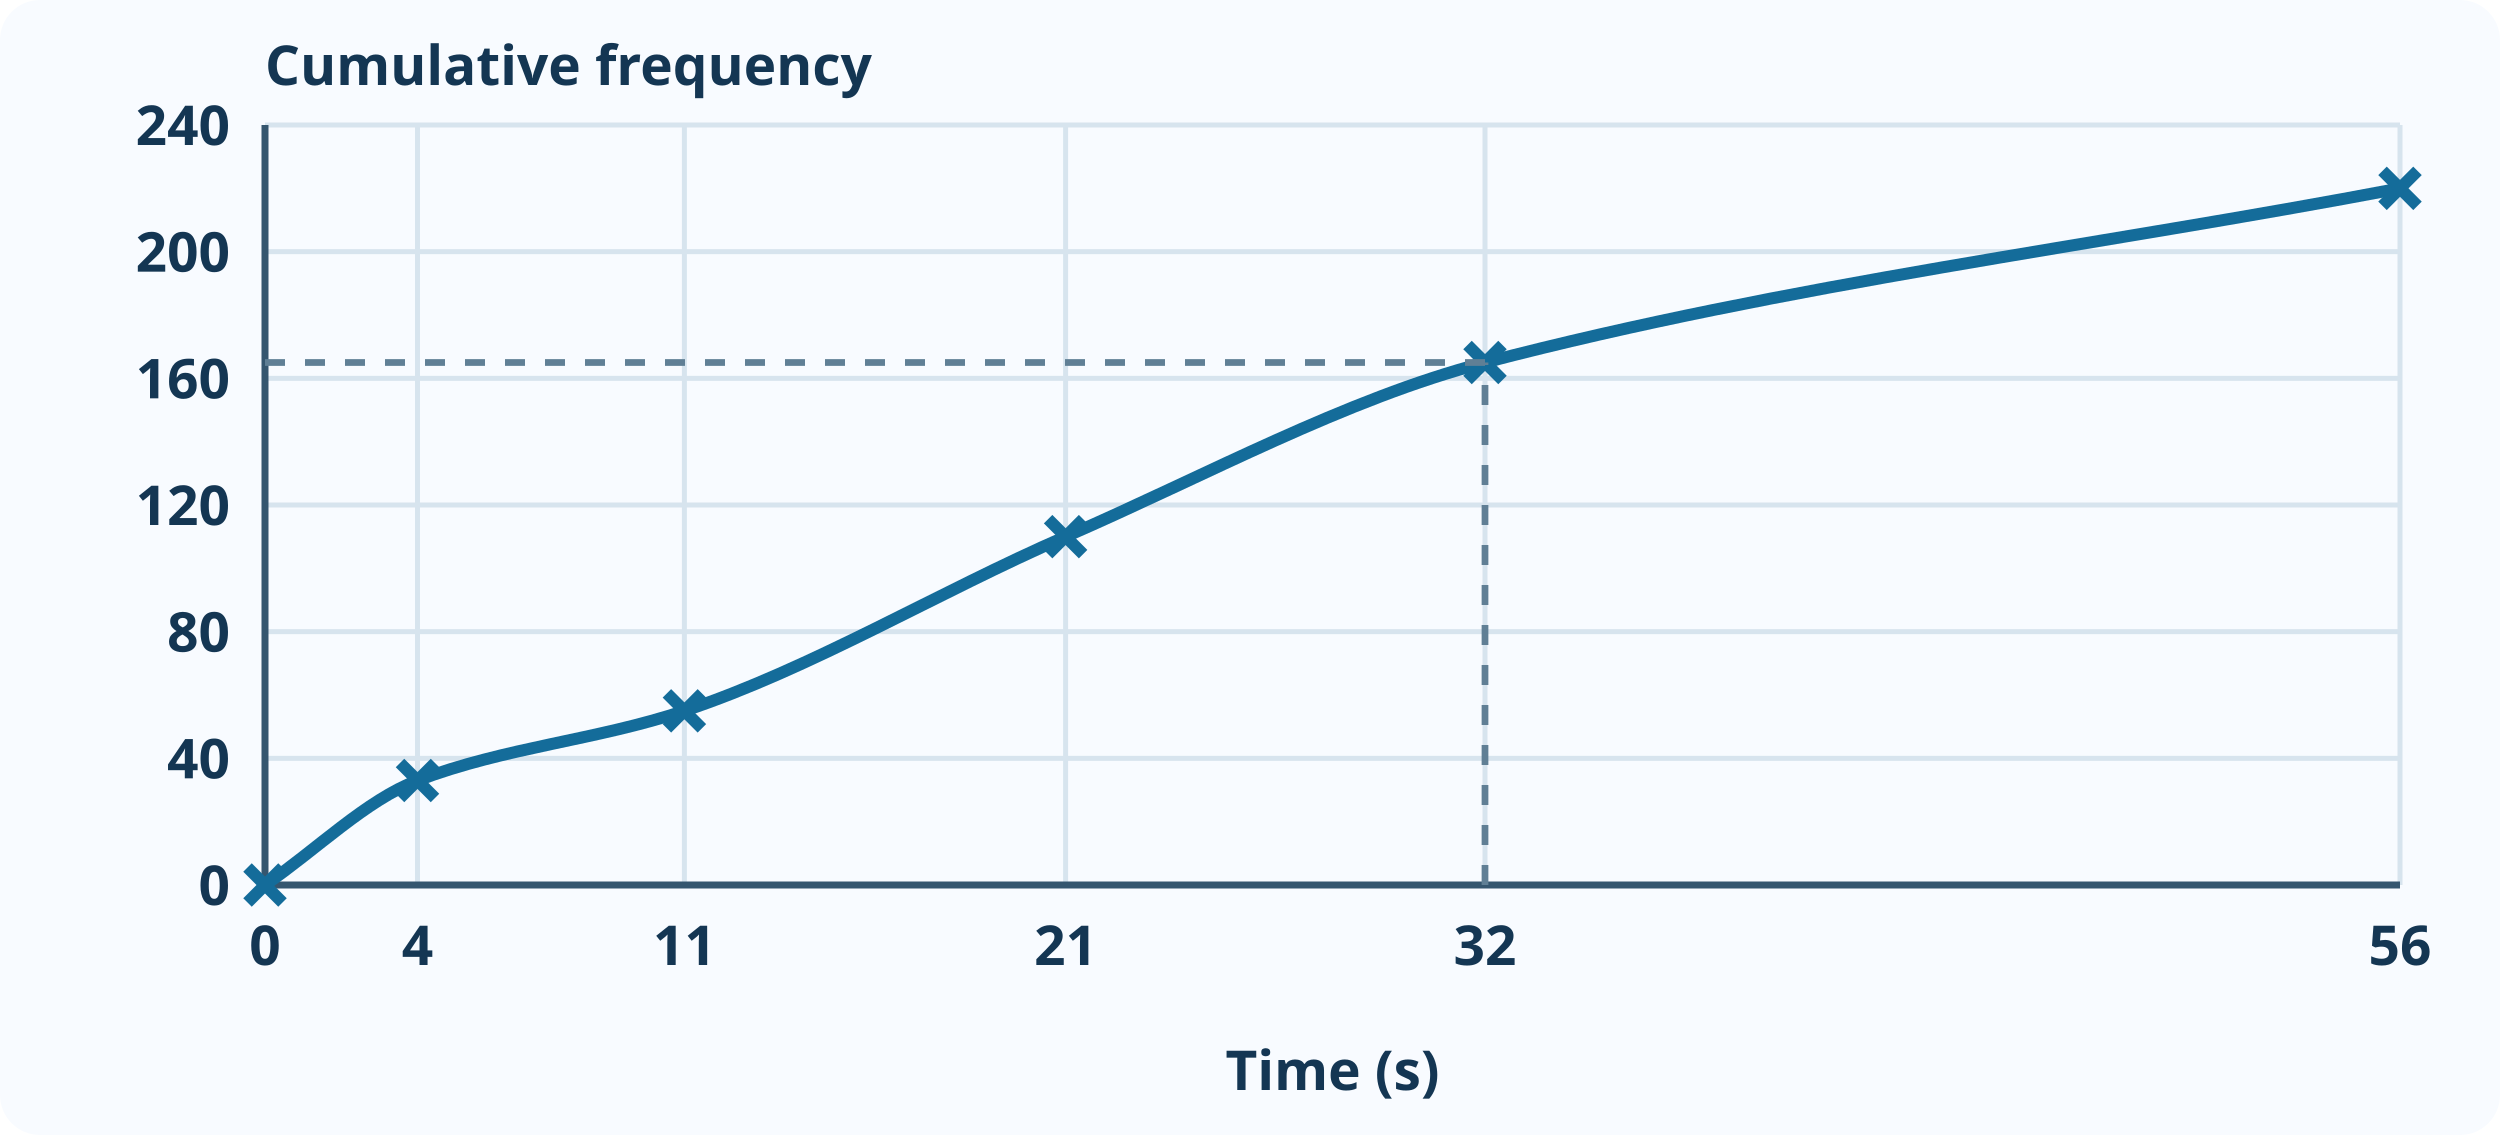
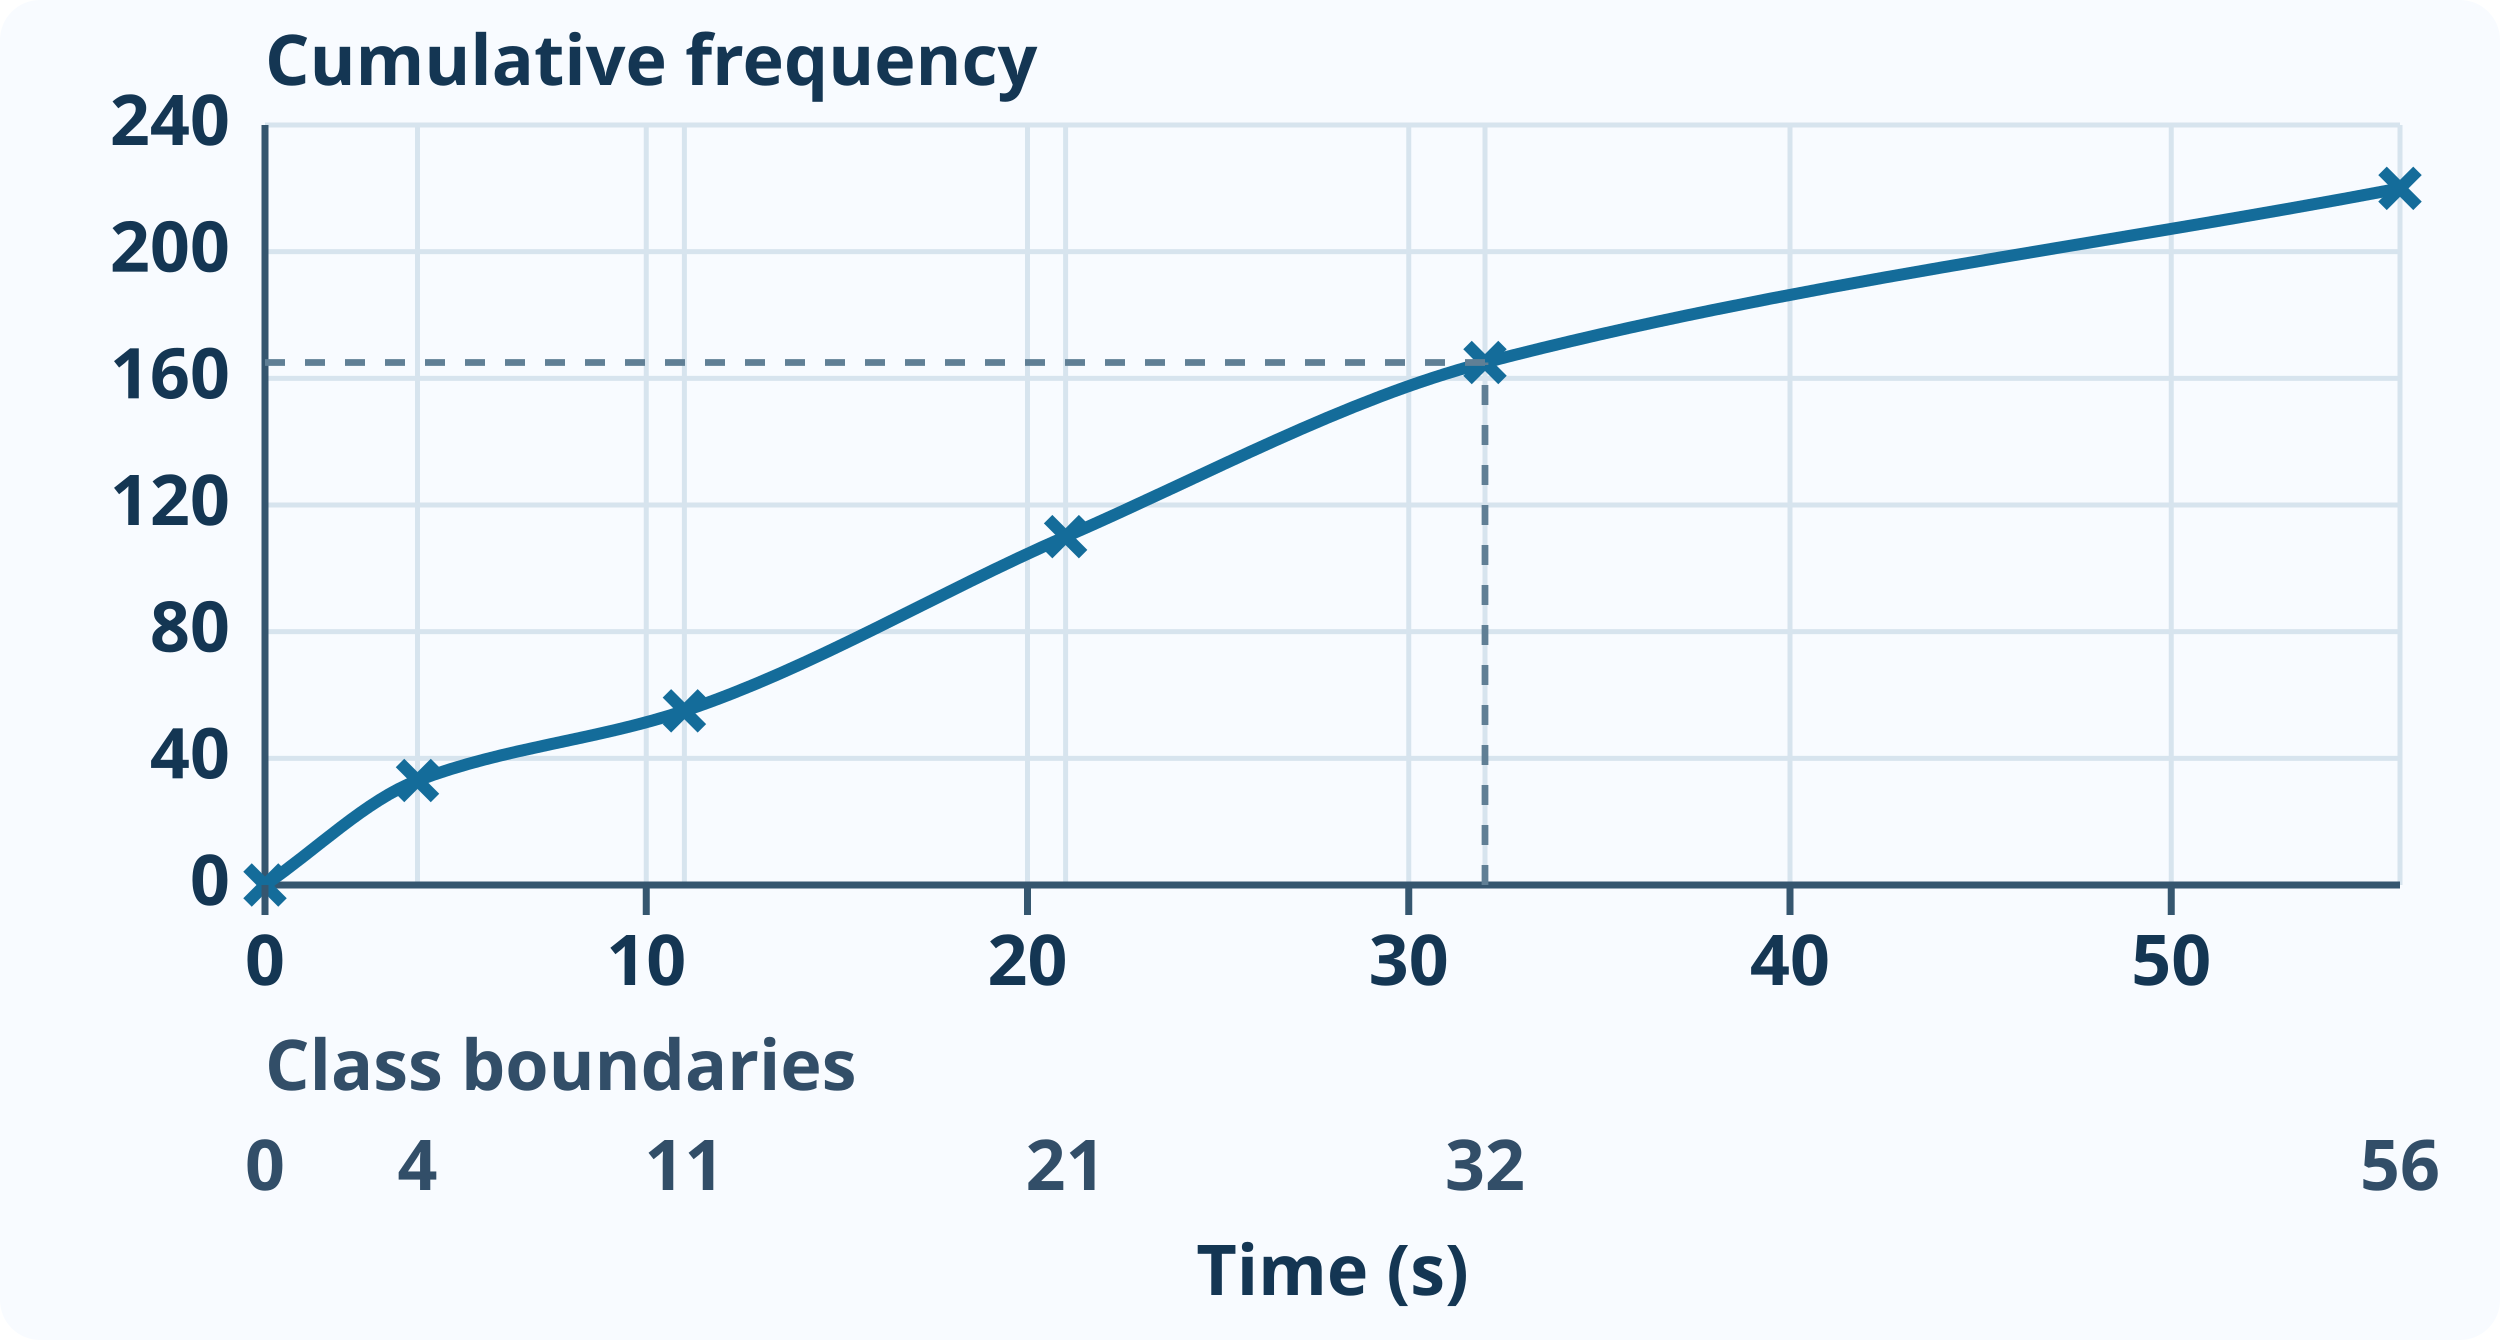
- <svg xmlns="http://www.w3.org/2000/svg" viewBox="0 0 500 227" role="img" aria-labelledby="title desc">
-   <style>text{font:600 14px system-ui,sans-serif;fill:#143653}.small{font-size:11px}.axis{stroke:#35566f;stroke-width:1.4;fill:none}.grid{stroke:#d7e4ee;stroke-width:1;fill:none}.line{stroke:#146c9a;stroke-width:2.4;fill:none;stroke-linejoin:round}.fit{stroke:#167969;stroke-width:2;fill:none}.dash{stroke:#607f95;stroke-width:1.35;stroke-dasharray:4 4;fill:none}</style>
-   <rect width="500" height="227" rx="8" fill="#f8fbff" />
+ <svg xmlns="http://www.w3.org/2000/svg" viewBox="0 0 500 268" role="img" aria-labelledby="title desc">
+   <style>text{font:600 14px system-ui,sans-serif;fill:#143653}.small{font-size:14px}.class-boundary{font-size:14px;fill:#324e68}.regular-scale-grid{stroke:#d7e4ee;stroke-width:1;fill:none}.axis{stroke:#35566f;stroke-width:1.4;fill:none}.grid{stroke:#d7e4ee;stroke-width:1;fill:none}.line{stroke:#146c9a;stroke-width:2.4;fill:none;stroke-linejoin:round}.fit{stroke:#167969;stroke-width:2;fill:none}.dash{stroke:#607f95;stroke-width:1.35;stroke-dasharray:4 4;fill:none}</style>
+   <rect width="500" height="268" rx="8" fill="#f8fbff" />
+   <g class="regular-scale-grid">
+     <path d="M129.25 25V177" />
+     <path d="M205.50 25V177" />
+     <path d="M281.75 25V177" />
+     <path d="M358.00 25V177" />
+     <path d="M434.25 25V177" />
+   </g>
  <text x="53.00" y="17.00" class="small" text-anchor="start">Cumulative frequency</text>
-   <text x="266.50" y="218.00" class="small" text-anchor="middle">Time (s)</text>
+   <text x="266.50" y="259" class="small" text-anchor="middle">Time (s)</text>
  <path class="grid" d="M53.00 177.00 L480.00 177.00" />
  <text x="46.00" y="181.00" class="small" text-anchor="end">0</text>
  <path class="grid" d="M53.00 151.67 L480.00 151.67" />
  <text x="46.00" y="155.67" class="small" text-anchor="end">40</text>
  <path class="grid" d="M53.00 126.33 L480.00 126.33" />
  <text x="46.00" y="130.33" class="small" text-anchor="end">80</text>
  <path class="grid" d="M53.00 101.00 L480.00 101.00" />
  <text x="46.00" y="105.00" class="small" text-anchor="end">120</text>
  <path class="grid" d="M53.00 75.67 L480.00 75.67" />
  <text x="46.00" y="79.67" class="small" text-anchor="end">160</text>
  <path class="grid" d="M53.00 50.33 L480.00 50.33" />
  <text x="46.00" y="54.33" class="small" text-anchor="end">200</text>
  <path class="grid" d="M53.00 25.00 L480.00 25.00" />
  <text x="46.00" y="29.00" class="small" text-anchor="end">240</text>
  <path class="grid" d="M53.00 25.00 L53.00 177.00" />
-   <text x="53.00" y="193.00" class="small" text-anchor="middle">0</text>
  <path class="grid" d="M83.50 25.00 L83.50 177.00" />
-   <text x="83.50" y="193.00" class="small" text-anchor="middle">4</text>
  <path class="grid" d="M136.88 25.00 L136.88 177.00" />
-   <text x="136.88" y="193.00" class="small" text-anchor="middle">11</text>
  <path class="grid" d="M213.12 25.00 L213.12 177.00" />
-   <text x="213.12" y="193.00" class="small" text-anchor="middle">21</text>
  <path class="grid" d="M297.00 25.00 L297.00 177.00" />
-   <text x="297.00" y="193.00" class="small" text-anchor="middle">32</text>
  <path class="grid" d="M480.00 25.00 L480.00 177.00" />
-   <text x="480.00" y="193.00" class="small" text-anchor="middle">56</text>
  <path class="axis" d="M53.00 25.00 L53.00 177.00" />
  <path class="axis" d="M53.00 177.00 L480.00 177.00" />
  <path class="line" d="M53.00 177.00 C63.17 170.03 73.33 159.94 83.50 156.10 C101.29 149.37 119.08 148.08 136.88 142.17 C162.29 133.72 187.71 118.39 213.12 107.33 C241.08 95.17 269.04 79.80 297.00 72.50 C358.00 56.58 419.00 49.28 480.00 37.67" />
  <path class="line" d="M49.50 173.50 L56.50 180.50" />
  <path class="line" d="M49.50 180.50 L56.50 173.50" />
  <path class="line" d="M80.00 152.60 L87.00 159.60" />
  <path class="line" d="M80.00 159.60 L87.00 152.60" />
  <path class="line" d="M133.38 138.67 L140.38 145.67" />
  <path class="line" d="M133.38 145.67 L140.38 138.67" />
  <path class="line" d="M209.62 103.83 L216.62 110.83" />
  <path class="line" d="M209.62 110.83 L216.62 103.83" />
  <path class="line" d="M293.50 69.00 L300.50 76.00" />
  <path class="line" d="M293.50 76.00 L300.50 69.00" />
  <path class="line" d="M476.50 34.17 L483.50 41.17" />
  <path class="line" d="M476.50 41.17 L483.50 34.17" />
  <path class="dash" d="M297.00 177.00 L297.00 72.50" />
  <path class="dash" d="M53.00 72.50 L297.00 72.50" />
+   <g class="regular-scale">
+     <path d="M53.00 177v6M129.25 177v6M205.50 177v6M281.75 177v6M358.00 177v6M434.25 177v6" class="axis" />
+     <text x="53.00" y="197" class="small" text-anchor="middle">0</text>
+     <text x="129.25" y="197" class="small" text-anchor="middle">10</text>
+     <text x="205.50" y="197" class="small" text-anchor="middle">20</text>
+     <text x="281.75" y="197" class="small" text-anchor="middle">30</text>
+     <text x="358.00" y="197" class="small" text-anchor="middle">40</text>
+     <text x="434.25" y="197" class="small" text-anchor="middle">50</text>
+   </g>
+   <g class="boundary-scale">
+     <text x="53" y="218" class="class-boundary">Class boundaries</text>
+     <text x="53.00" y="238" class="class-boundary" text-anchor="middle">0</text>
+     <text x="83.50" y="238" class="class-boundary" text-anchor="middle">4</text>
+     <text x="136.88" y="238" class="class-boundary" text-anchor="middle">11</text>
+     <text x="213.12" y="238" class="class-boundary" text-anchor="middle">21</text>
+     <text x="297.00" y="238" class="class-boundary" text-anchor="middle">32</text>
+     <text x="480.00" y="238" class="class-boundary" text-anchor="middle">56</text>
+   </g>
</svg>
